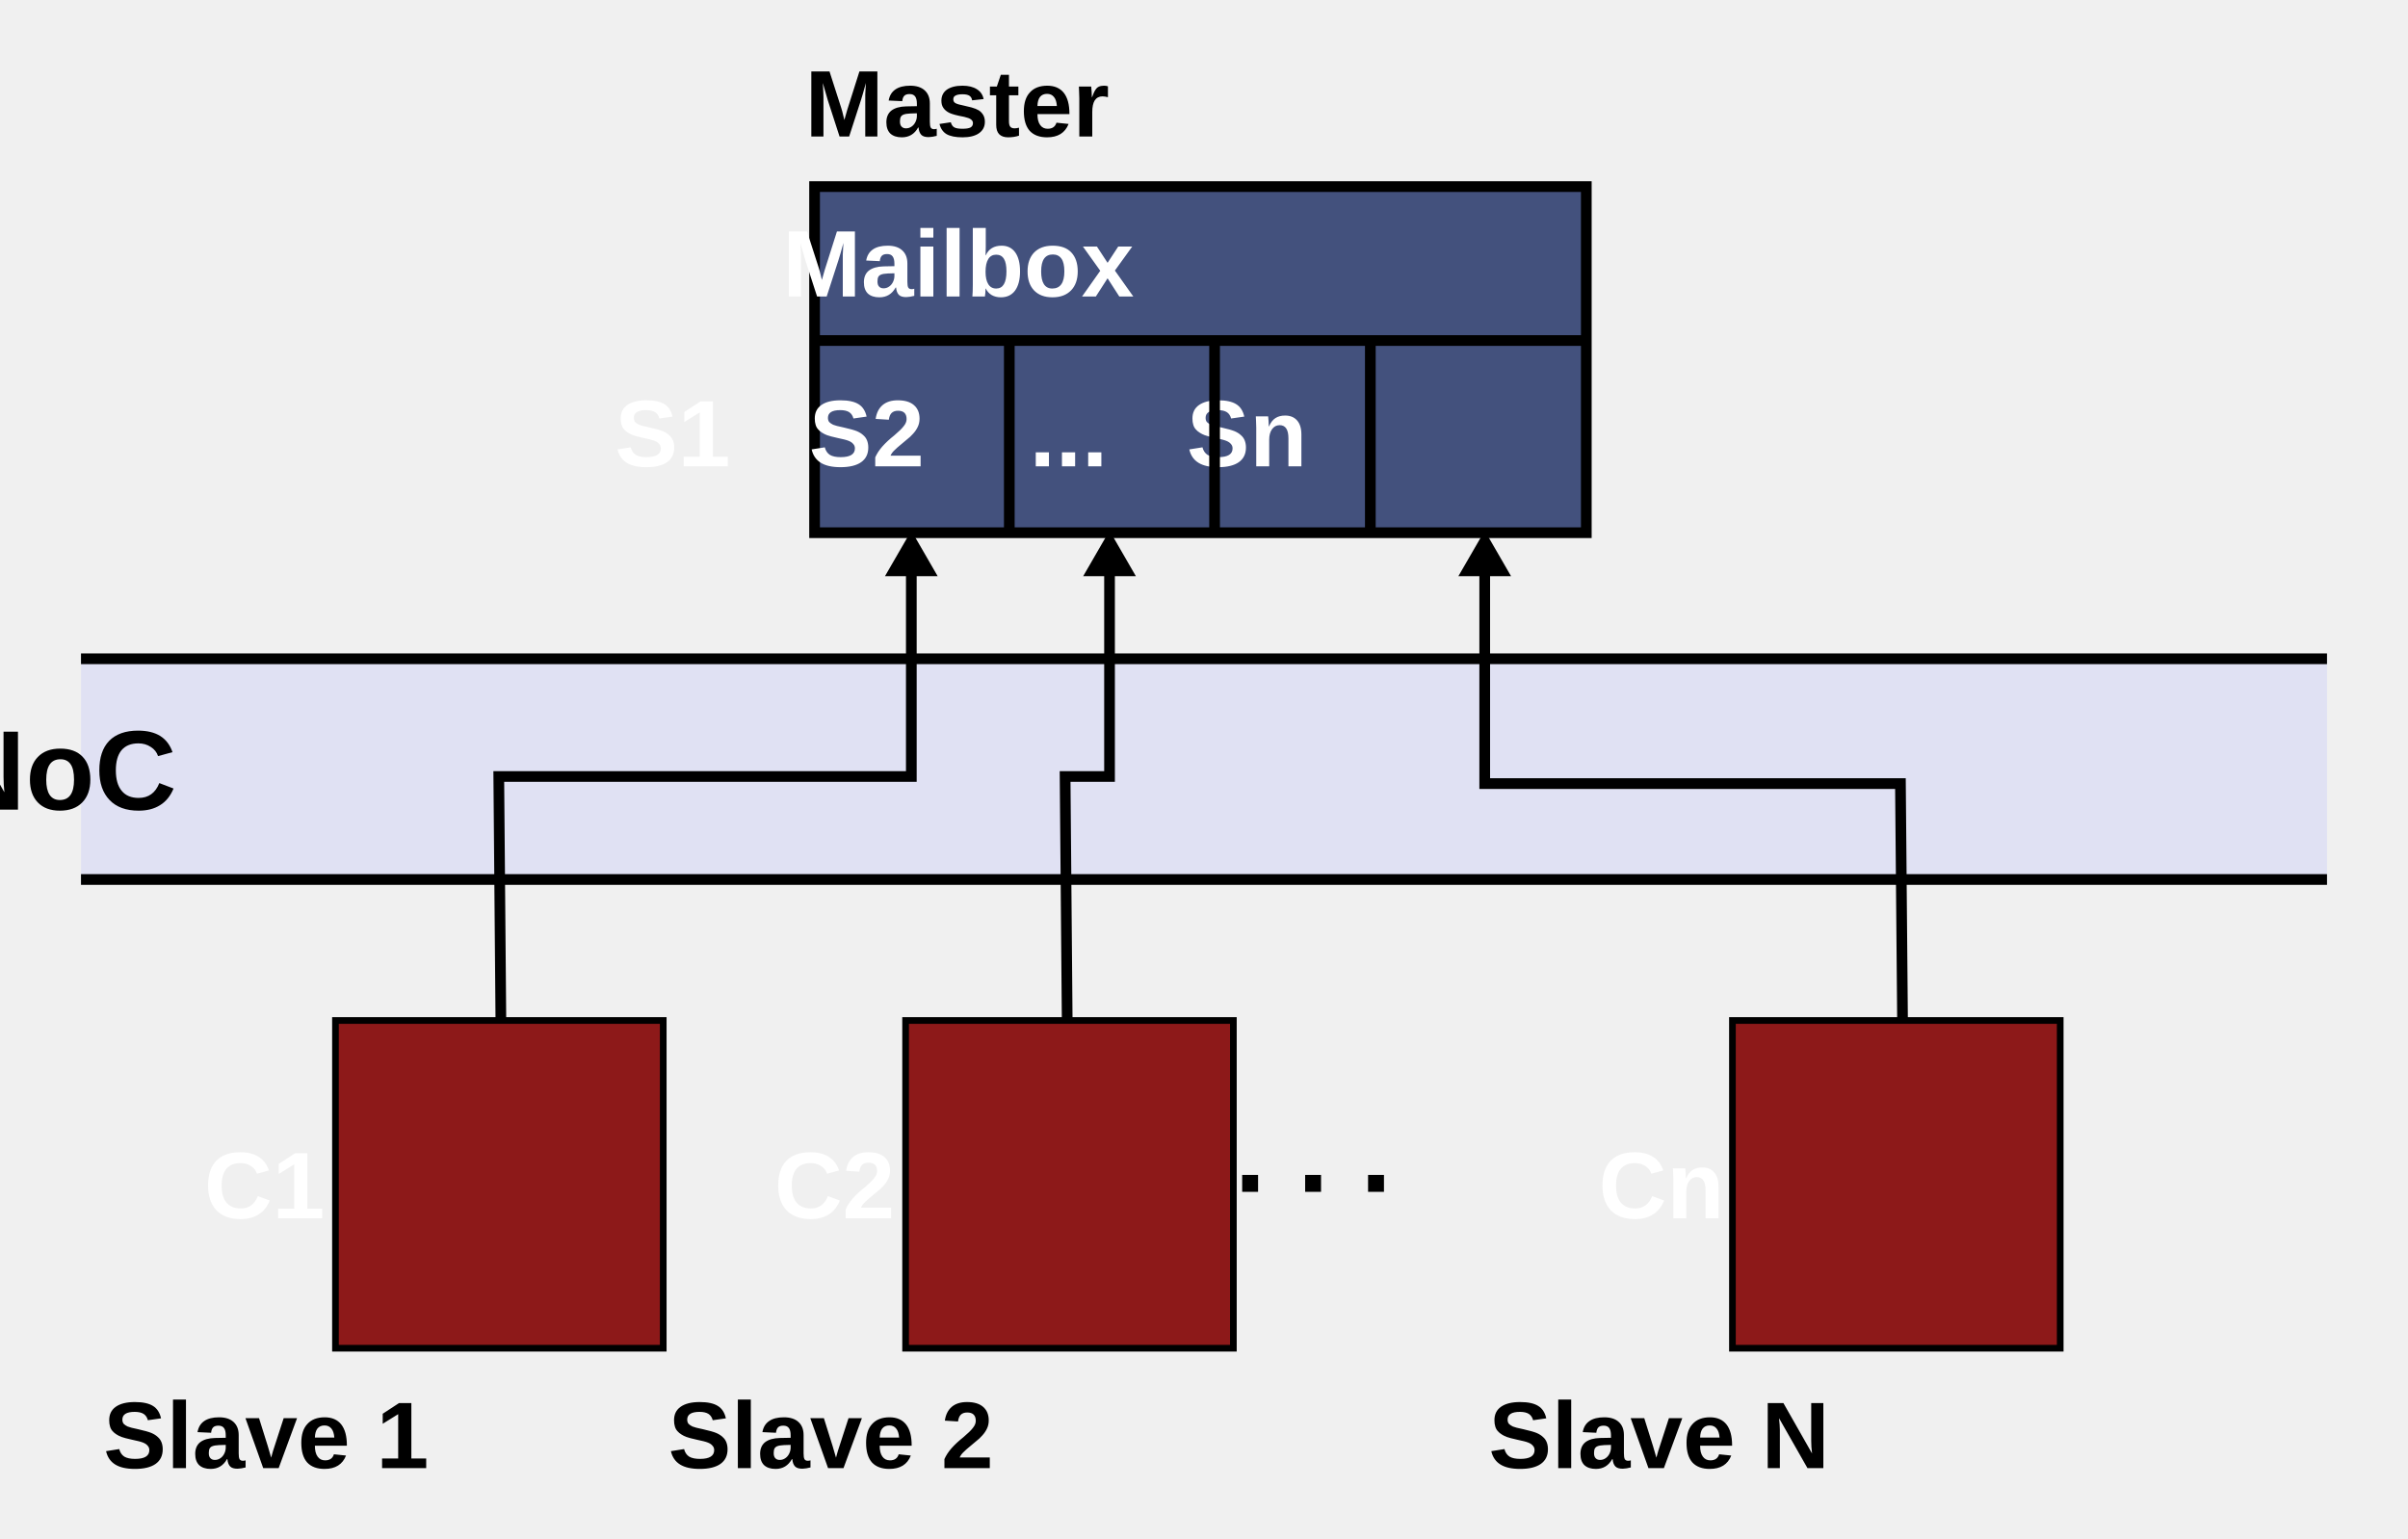
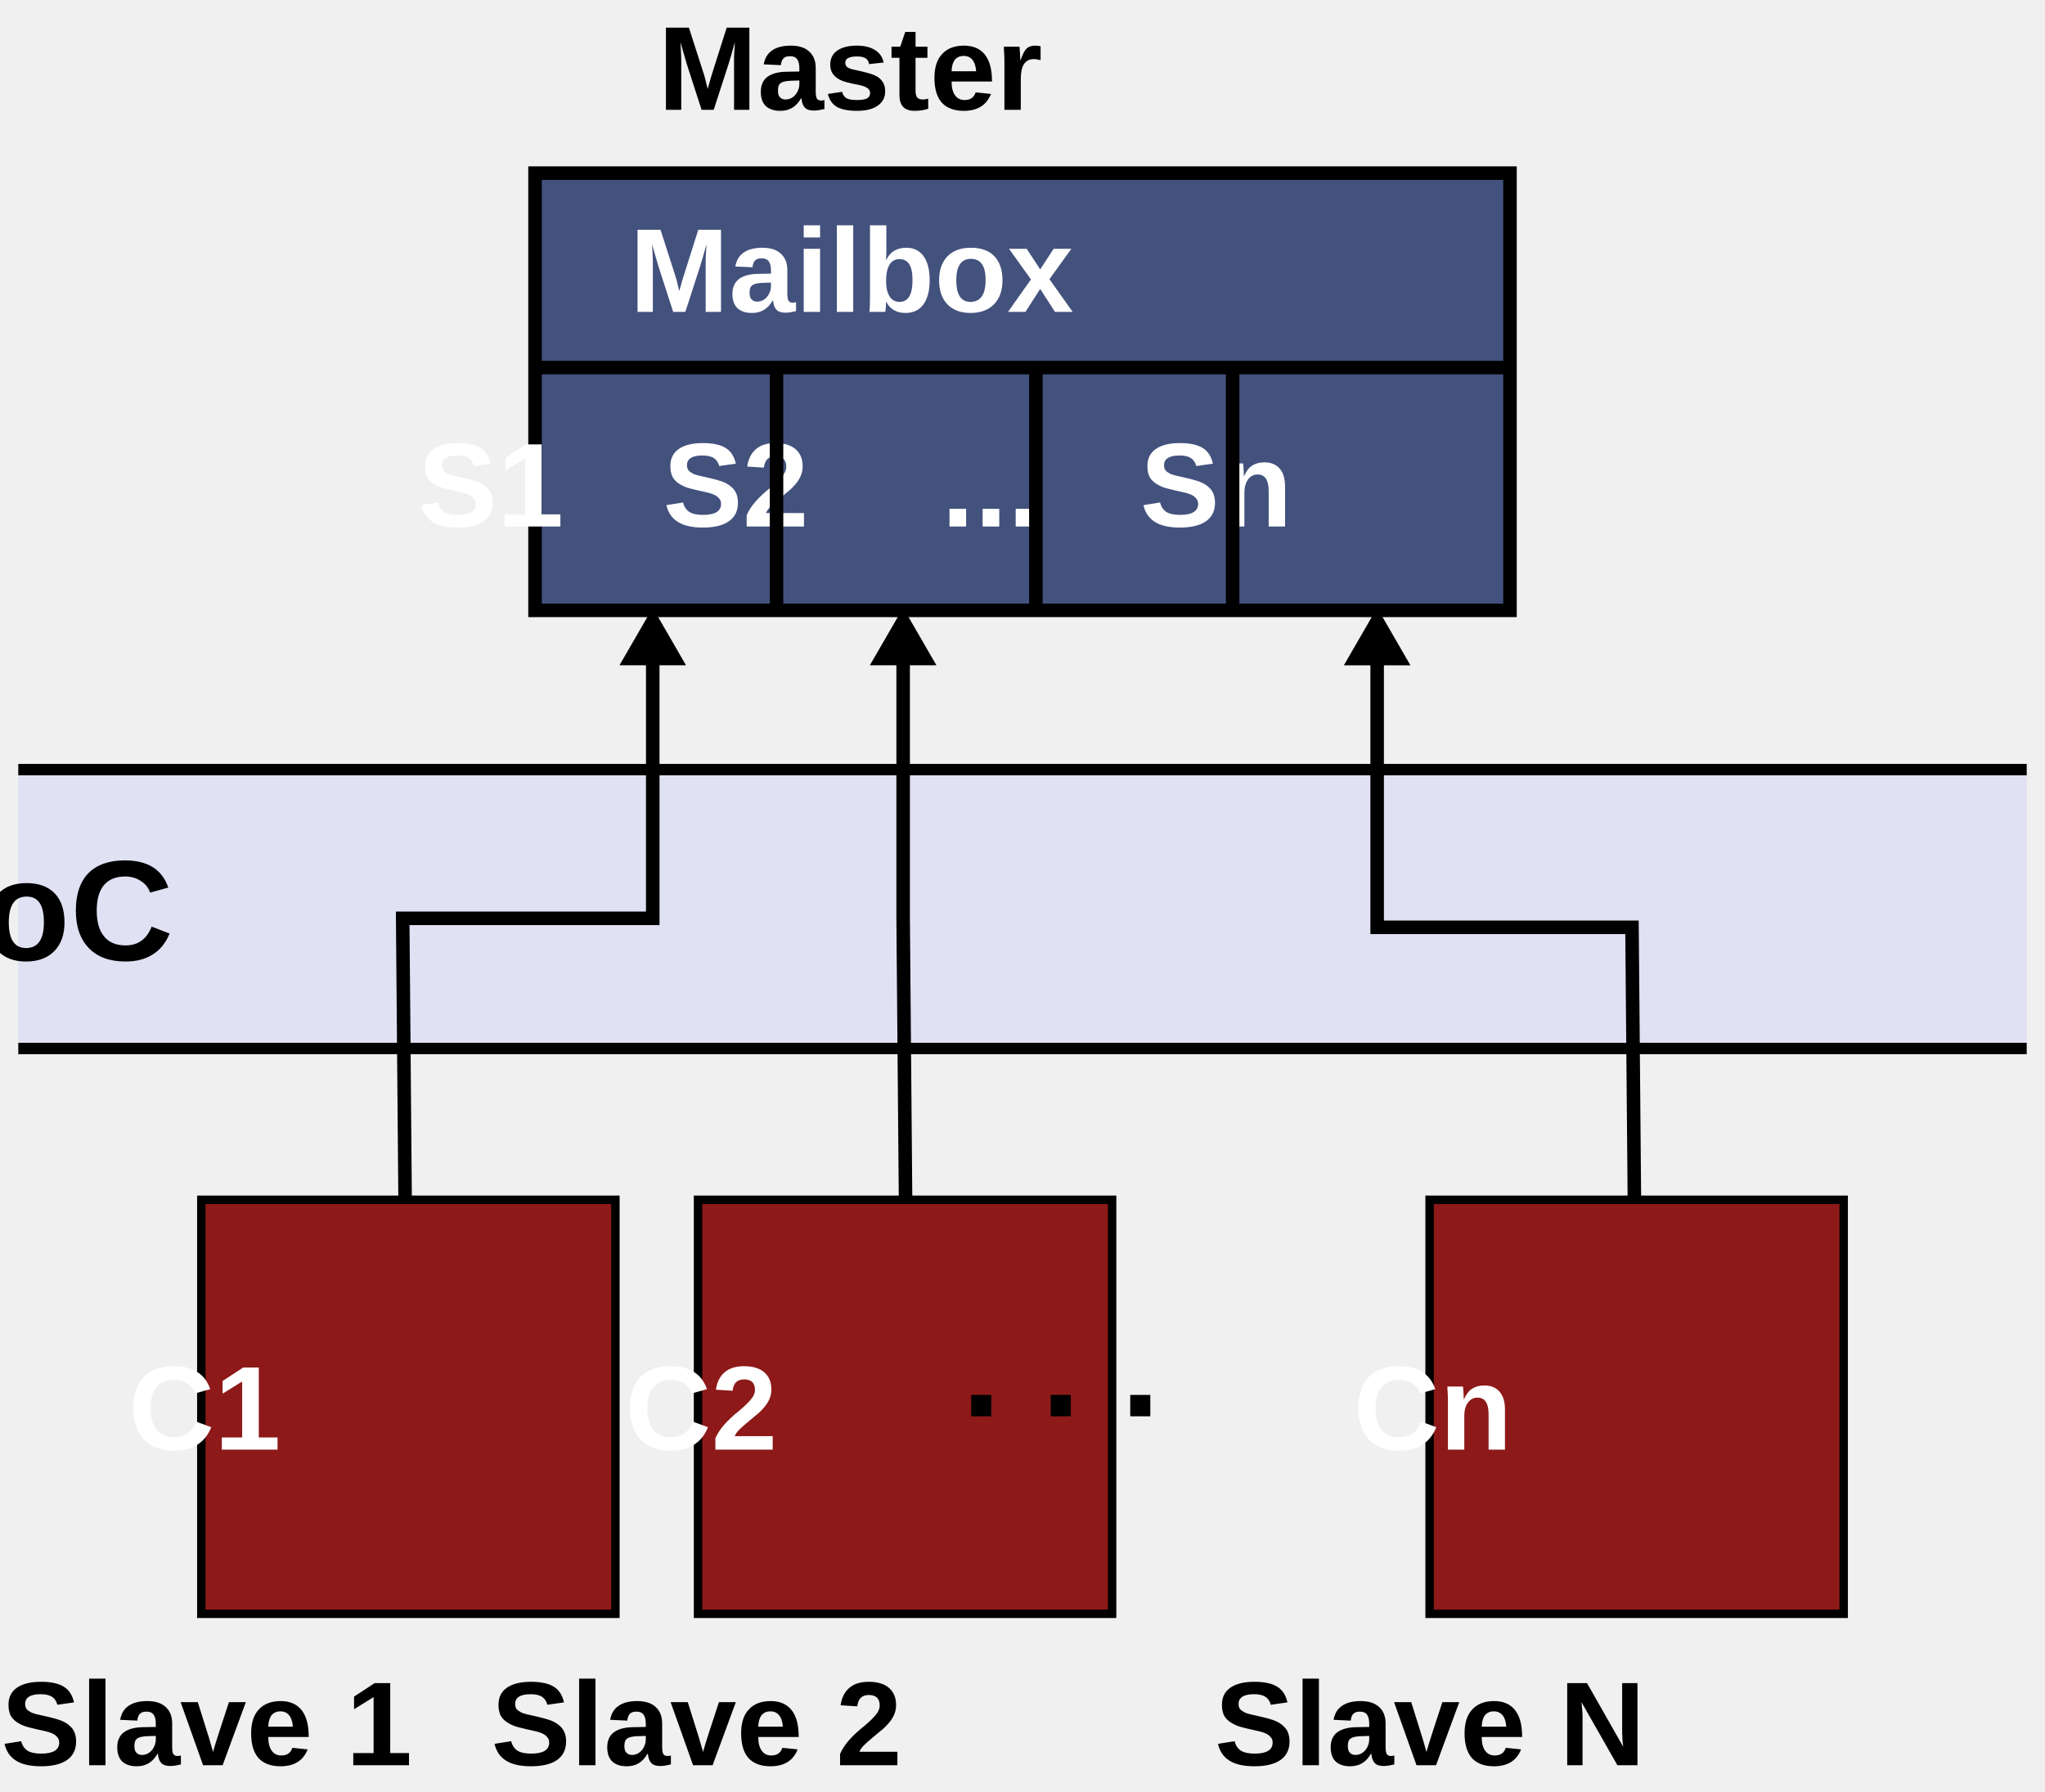
- <svg xmlns="http://www.w3.org/2000/svg" xmlns:ns1="http://www.openswatchbook.org/uri/2009/osb" width="180mm" height="115mm" viewBox="0 0 180 115" version="1.1" id="svg8">
+ <svg xmlns="http://www.w3.org/2000/svg" xmlns:ns1="http://www.openswatchbook.org/uri/2009/osb" width="121mm" height="106mm" viewBox="0 0 121 106" version="1.1" id="svg8">
  <defs id="defs2">
    <marker orient="auto" refY="0" refX="0" id="marker6441" style="overflow:visible">
      <path id="path6439" d="M 0,0 5,-5 -12.5,0 5,5 Z" style="fill:#000000;fill-opacity:1;fill-rule:evenodd;stroke:#000000;stroke-width:1pt;stroke-opacity:1" transform="matrix(0.8,0,0,0.8,10,0)" />
    </marker>
    <marker orient="auto" refY="0" refX="0" id="marker5866" style="overflow:visible">
      <path id="path5864" d="M 5.77,0 -2.88,5 V -5 Z" style="fill:#000000;fill-opacity:1;fill-rule:evenodd;stroke:#000000;stroke-width:1pt;stroke-opacity:1" transform="scale(0.4)" />
    </marker>
    <marker orient="auto" refY="0" refX="0" id="marker5862" style="overflow:visible">
      <path id="path5860" d="M 5.77,0 -2.88,5 V -5 Z" style="fill:#000000;fill-opacity:1;fill-rule:evenodd;stroke:#000000;stroke-width:1pt;stroke-opacity:1" transform="scale(0.4)" />
    </marker>
    <marker orient="auto" refY="0" refX="0" id="marker5858" style="overflow:visible">
      <path id="path5856" d="M 5.77,0 -2.88,5 V -5 Z" style="fill:#000000;fill-opacity:1;fill-rule:evenodd;stroke:#000000;stroke-width:1pt;stroke-opacity:1" transform="scale(0.4)" />
    </marker>
    <marker orient="auto" refY="0" refX="0" id="TriangleOutL" style="overflow:visible">
      <path id="path3096" d="M 5.77,0 -2.88,5 V -5 Z" style="fill:#000000;fill-opacity:1;fill-rule:evenodd;stroke:#000000;stroke-width:1pt;stroke-opacity:1" transform="scale(0.8)" />
    </marker>
    <marker orient="auto" refY="0" refX="0" id="TriangleOutM" style="overflow:visible">
      <path id="path3099" d="M 5.77,0 -2.88,5 V -5 Z" style="fill:#000000;fill-opacity:1;fill-rule:evenodd;stroke:#000000;stroke-width:1pt;stroke-opacity:1" transform="scale(0.4)" />
    </marker>
    <marker orient="auto" refY="0" refX="0" id="marker5850" style="overflow:visible">
      <path id="path5848" d="M 0,0 5,-5 -12.5,0 5,5 Z" style="fill:#000000;fill-opacity:1;fill-rule:evenodd;stroke:#000000;stroke-width:1pt;stroke-opacity:1" transform="matrix(-0.8,0,0,-0.8,-10,0)" />
    </marker>
    <linearGradient id="linearGradient9526" ns1:paint="solid">
      <stop style="stop-color:#ffffff;stop-opacity:1;" offset="0" id="stop9524" />
    </linearGradient>
    <marker style="overflow:visible" id="marker8080" refX="0" refY="0" orient="auto">
      <path transform="scale(0.8)" style="fill:#000000;fill-opacity:1;fill-rule:evenodd;stroke:#000000;stroke-width:1pt;stroke-opacity:1" d="M 5.77,0 -2.88,5 V -5 Z" id="path8078" />
    </marker>
    <marker style="overflow:visible" id="marker7624" refX="0" refY="0" orient="auto">
      <path transform="scale(0.8)" style="fill:#000000;fill-opacity:1;fill-rule:evenodd;stroke:#000000;stroke-width:1pt;stroke-opacity:1" d="M 5.77,0 -2.88,5 V -5 Z" id="path7622" />
    </marker>
    <marker orient="auto" refY="0" refX="0" id="Arrow2Lend" style="overflow:visible">
      <path id="path5519" style="fill:#000000;fill-opacity:1;fill-rule:evenodd;stroke:#000000;stroke-width:0.625;stroke-linejoin:round;stroke-opacity:1" d="M 8.719,4.034 -2.207,0.016 8.719,-4.002 c -1.745,2.372 -1.735,5.617 -6e-7,8.035 z" transform="matrix(-1.1,0,0,-1.1,-1.1,0)" />
    </marker>
    <marker orient="auto" refY="0" refX="0" id="Arrow1Lstart" style="overflow:visible">
      <path id="path5498" d="M 0,0 5,-5 -12.5,0 5,5 Z" style="fill:#000000;fill-opacity:1;fill-rule:evenodd;stroke:#000000;stroke-width:1pt;stroke-opacity:1" transform="matrix(0.8,0,0,0.8,10,0)" />
    </marker>
    <marker orient="auto" refY="0" refX="0" id="Arrow1Lend" style="overflow:visible">
      <path id="path5501" d="M 0,0 5,-5 -12.5,0 5,5 Z" style="fill:#000000;fill-opacity:1;fill-rule:evenodd;stroke:#000000;stroke-width:1pt;stroke-opacity:1" transform="matrix(-0.8,0,0,-0.8,-10,0)" />
    </marker>
    <linearGradient id="linearGradient4715" ns1:paint="solid">
      <stop style="stop-color:#000000;stop-opacity:1;" offset="0" id="stop4713" />
    </linearGradient>
    <linearGradient id="linearGradient4709" ns1:paint="solid">
      <stop style="stop-color:#000000;stop-opacity:1;" offset="0" id="stop4707" />
    </linearGradient>
    <linearGradient id="linearGradient4703" ns1:paint="solid">
      <stop style="stop-color:#000000;stop-opacity:1;" offset="0" id="stop4701" />
    </linearGradient>
    <linearGradient id="linearGradient4627" ns1:paint="solid">
      <stop style="stop-color:#000000;stop-opacity:1;" offset="0" id="stop4625" />
    </linearGradient>
    <marker style="overflow:visible" id="marker3397" refX="0" refY="0" orient="auto">
      <path transform="matrix(0.8,0,0,0.8,10,0)" style="fill:#000000;fill-opacity:1;fill-rule:evenodd;stroke:#000000;stroke-width:1pt;stroke-opacity:1" d="M 0,0 5,-5 -12.5,0 5,5 Z" id="path3395" />
    </marker>
    <marker orient="auto" refY="0" refX="0" id="marker3393" style="overflow:visible">
      <path id="path3391" d="M 0,0 5,-5 -12.5,0 5,5 Z" style="fill:#000000;fill-opacity:1;fill-rule:evenodd;stroke:#000000;stroke-width:1pt;stroke-opacity:1" transform="matrix(0.8,0,0,0.8,10,0)" />
    </marker>
    <marker orient="auto" refY="0" refX="0" id="marker8080-7" style="overflow:visible">
      <path id="path8078-7" d="M 5.77,0 -2.88,5 V -5 Z" style="fill:#000000;fill-opacity:1;fill-rule:evenodd;stroke:#000000;stroke-width:1pt;stroke-opacity:1" transform="scale(0.8)" />
    </marker>
    <marker orient="auto" refY="0" refX="0" id="marker7624-2" style="overflow:visible">
      <path id="path7622-0" d="M 5.77,0 -2.88,5 V -5 Z" style="fill:#000000;fill-opacity:1;fill-rule:evenodd;stroke:#000000;stroke-width:1pt;stroke-opacity:1" transform="scale(0.8)" />
    </marker>
    <marker style="overflow:visible" id="Arrow2Lend-9" refX="0" refY="0" orient="auto">
      <path transform="matrix(-1.1,0,0,-1.1,-1.1,0)" d="M 8.719,4.034 -2.207,0.016 8.719,-4.002 c -1.745,2.372 -1.735,5.617 -6e-7,8.035 z" style="fill:#000000;fill-opacity:1;fill-rule:evenodd;stroke:#000000;stroke-width:0.625;stroke-linejoin:round;stroke-opacity:1" id="path5519-0" />
    </marker>
    <marker style="overflow:visible" id="Arrow1Lstart-7" refX="0" refY="0" orient="auto">
      <path transform="matrix(0.8,0,0,0.8,10,0)" style="fill:#000000;fill-opacity:1;fill-rule:evenodd;stroke:#000000;stroke-width:1pt;stroke-opacity:1" d="M 0,0 5,-5 -12.5,0 5,5 Z" id="path5498-1" />
    </marker>
    <marker style="overflow:visible" id="Arrow1Lend-6" refX="0" refY="0" orient="auto">
      <path transform="matrix(-0.8,0,0,-0.8,-10,0)" style="fill:#000000;fill-opacity:1;fill-rule:evenodd;stroke:#000000;stroke-width:1pt;stroke-opacity:1" d="M 0,0 5,-5 -12.5,0 5,5 Z" id="path5501-0" />
    </marker>
  </defs>
-   <g id="layer1" transform="translate(0,-182)">
-     <g id="g6513" transform="translate(17.23342,-44.60104)">
-       <g id="g5915">
-         <rect style="fill:#e0e1f3;fill-opacity:1;fill-rule:nonzero;stroke:none;stroke-width:1.336;stroke-linecap:butt;stroke-linejoin:miter;stroke-miterlimit:4;stroke-dasharray:none;stroke-opacity:1;paint-order:stroke fill markers" id="rect9512" width="167.892" height="17.201" x="-11.179" y="275.501" />
-         <text xml:space="preserve" style="font-style:normal;font-weight:normal;font-size:10.583px;line-height:1.25;font-family:sans-serif;letter-spacing:0px;word-spacing:0px;fill:#000000;fill-opacity:1;stroke:none;stroke-width:0.265" x="-0.354" y="287.131" id="text9522">
-           <tspan x="-0.354" y="287.131" style="font-style:normal;font-variant:normal;font-weight:bold;font-stretch:normal;font-size:8.467px;font-family:Arial;-inkscape-font-specification:'Arial, Bold';font-variant-ligatures:normal;font-variant-caps:normal;font-variant-numeric:normal;font-feature-settings:normal;text-align:center;writing-mode:lr-tb;text-anchor:middle;fill:#000000;fill-opacity:1;stroke-width:0.265" id="tspan9520">NoC</tspan>
+   <g id="layer1" transform="translate(0,-191)">
+     <g id="g4291" transform="translate(-29.5,5.29375)">
+       <rect y="230.9" x="30.583" height="17.201" width="118.834" id="rect9512" style="fill:#e0e1f3;fill-opacity:1;fill-rule:nonzero;stroke:none;stroke-width:1.124;stroke-linecap:butt;stroke-linejoin:miter;stroke-miterlimit:4;stroke-dasharray:none;stroke-opacity:1;paint-order:stroke fill markers" />
+       <text id="text9522" y="242.53" x="40.692" style="font-style:normal;font-weight:normal;font-size:10.583px;line-height:1.25;font-family:sans-serif;letter-spacing:0px;word-spacing:0px;fill:#000000;fill-opacity:1;stroke:none;stroke-width:0.265" xml:space="preserve">
+         <tspan id="tspan9520" style="font-style:normal;font-variant:normal;font-weight:bold;font-stretch:normal;font-size:8.467px;font-family:Arial;-inkscape-font-specification:'Arial, Bold';font-variant-ligatures:normal;font-variant-caps:normal;font-variant-numeric:normal;font-feature-settings:normal;text-align:center;writing-mode:lr-tb;text-anchor:middle;fill:#000000;fill-opacity:1;stroke-width:0.265" y="242.53" x="40.692">NoC</tspan>
+       </text>
+       <path id="path9532" d="M 30.583,247.751 H 149.417" style="fill:none;stroke:#000000;stroke-width:0.673;stroke-linecap:butt;stroke-linejoin:miter;stroke-miterlimit:4;stroke-dasharray:none;stroke-opacity:1" />
+       <path style="fill:none;stroke:#000000;stroke-width:0.673;stroke-linecap:butt;stroke-linejoin:miter;stroke-miterlimit:4;stroke-dasharray:none;stroke-opacity:1" d="M 30.583,231.249 H 149.417" id="path9534" />
+       <rect y="195.95" x="61.157" height="25.875" width="57.687" id="rect4659" style="fill:#43517d;fill-opacity:1;fill-rule:nonzero;stroke:#000000;stroke-width:0.8;stroke-miterlimit:4;stroke-dasharray:none;stroke-opacity:1" />
+       <text id="text5383" y="192.206" x="89.437" style="font-style:normal;font-weight:normal;font-size:10.583px;line-height:1.25;font-family:sans-serif;letter-spacing:0px;word-spacing:0px;fill:#000000;fill-opacity:1;stroke:none;stroke-width:0.265" xml:space="preserve">
+         <tspan id="tspan5385" style="font-style:normal;font-variant:normal;font-weight:bold;font-stretch:normal;font-size:7.056px;font-family:Arial;-inkscape-font-specification:'Arial, Bold';font-variant-ligatures:normal;font-variant-caps:normal;font-variant-numeric:normal;font-feature-settings:normal;text-align:center;writing-mode:lr-tb;text-anchor:middle;fill:#000000;fill-opacity:1;stroke-width:0.265" y="192.206" x="89.437">Master</tspan>
+       </text>
+       <text id="text15714" y="204.164" x="89.518" style="font-style:normal;font-weight:normal;font-size:10.583px;line-height:1.25;font-family:sans-serif;letter-spacing:0px;word-spacing:0px;fill:#000000;fill-opacity:1;stroke:none;stroke-width:0.265" xml:space="preserve">
+         <tspan id="tspan15712" style="font-style:normal;font-variant:normal;font-weight:bold;font-stretch:normal;font-size:7.056px;font-family:Arial;-inkscape-font-specification:'Arial, Bold';font-variant-ligatures:normal;font-variant-caps:normal;font-variant-numeric:normal;font-feature-settings:normal;text-align:center;writing-mode:lr-tb;text-anchor:middle;fill:#ffffff;fill-opacity:1;stroke-width:0.265" y="204.164" x="89.518">Mailbox</tspan>
+       </text>
+       <text xml:space="preserve" style="font-style:normal;font-weight:normal;font-size:10.583px;line-height:1.25;font-family:sans-serif;letter-spacing:0px;word-spacing:0px;fill:#000000;fill-opacity:1;stroke:none;stroke-width:0.265" x="89.723" y="216.864" id="text15718">
+         <tspan x="89.723" y="216.864" style="font-style:normal;font-variant:normal;font-weight:bold;font-stretch:normal;font-size:7.056px;font-family:Arial;-inkscape-font-specification:'Arial, Bold';font-variant-ligatures:normal;font-variant-caps:normal;font-variant-numeric:normal;font-feature-settings:normal;text-align:center;writing-mode:lr-tb;text-anchor:middle;fill:#ffffff;fill-opacity:1;stroke-width:0.265" id="tspan15716">S1   S2    ...   Sn</tspan>
+       </text>
+       <path style="fill:none;stroke:#000000;stroke-width:0.8;stroke-linecap:butt;stroke-linejoin:miter;stroke-miterlimit:4;stroke-dasharray:none;stroke-opacity:1" d="M 60.89,207.457 H 118.577" id="path5721" />
+       <path style="fill:none;stroke:#000000;stroke-width:0.8;stroke-linecap:butt;stroke-linejoin:miter;stroke-miterlimit:4;stroke-dasharray:none;stroke-opacity:1" d="m 75.446,207.211 v 14.613" id="path5723" />
+       <path id="path5725" d="m 90.792,207.211 v 14.613" style="fill:none;stroke:#000000;stroke-width:0.8;stroke-linecap:butt;stroke-linejoin:miter;stroke-miterlimit:4;stroke-dasharray:none;stroke-opacity:1" />
+       <path style="fill:none;stroke:#000000;stroke-width:0.8;stroke-linecap:butt;stroke-linejoin:miter;stroke-miterlimit:4;stroke-dasharray:none;stroke-opacity:1" d="m 102.433,207.211 v 14.613" id="path5727" />
+       <text id="text5731" y="214.992" x="102.078" style="font-style:normal;font-weight:normal;font-size:10.583px;line-height:1.25;font-family:sans-serif;letter-spacing:0px;word-spacing:0px;fill:#000000;fill-opacity:1;stroke:none;stroke-width:0.265" xml:space="preserve">
+         <tspan style="stroke-width:0.265" y="224.356" x="102.078" id="tspan5729" />
+       </text>
+       <path id="path5835" d="m 53.482,258.167 -0.155,-18.116 h 14.795 v -16.11" style="fill:none;stroke:#000000;stroke-width:0.8;stroke-linecap:butt;stroke-linejoin:miter;stroke-miterlimit:4;stroke-dasharray:none;stroke-opacity:1;marker-end:url(#marker5858)" />
+       <path style="fill:none;stroke:#000000;stroke-width:0.8;stroke-linecap:butt;stroke-linejoin:miter;stroke-miterlimit:4;stroke-dasharray:none;stroke-opacity:1;marker-end:url(#marker5862)" d="m 83.093,258.167 -0.155,-18.116 v 0 -16.11" id="path5840" />
+       <path id="path5846" d="m 126.218,258.167 -0.155,-17.586 h -15.079 v -16.639" style="fill:none;stroke:#000000;stroke-width:0.8;stroke-linecap:butt;stroke-linejoin:miter;stroke-miterlimit:4;stroke-dasharray:none;stroke-opacity:1;marker-end:url(#marker5866)" />
+       <g transform="translate(-15.41425,-1.5875)" id="g4250">
+         <rect y="258.292" x="56.826" height="24.501" width="24.501" id="rect15732" style="fill:#8d1919;fill-opacity:1;fill-rule:nonzero;stroke:#000000;stroke-width:0.499;stroke-miterlimit:4;stroke-dasharray:none;stroke-opacity:1" />
+         <text xml:space="preserve" style="font-style:normal;font-weight:normal;font-size:10.583px;line-height:1.25;font-family:sans-serif;letter-spacing:0px;word-spacing:0px;fill:#000000;fill-opacity:1;stroke:none;stroke-width:0.265" x="69.402" y="273.078" id="text15740">
+           <tspan x="69.402" y="273.078" style="font-style:normal;font-variant:normal;font-weight:bold;font-stretch:normal;font-size:7.056px;font-family:Arial;-inkscape-font-specification:'Arial, Bold';font-variant-ligatures:normal;font-variant-caps:normal;font-variant-numeric:normal;font-feature-settings:normal;text-align:center;writing-mode:lr-tb;text-anchor:middle;fill:#ffffff;fill-opacity:1;stroke-width:0.265" id="tspan15738">C1</tspan>
        </text>
-         <path style="fill:none;stroke:#000000;stroke-width:0.8;stroke-linecap:butt;stroke-linejoin:miter;stroke-miterlimit:4;stroke-dasharray:none;stroke-opacity:1" d="M -11.179,292.352 H 156.712" id="path9532" />
-         <path id="path9534" d="M -11.179,275.851 H 156.712" style="fill:none;stroke:#000000;stroke-width:0.8;stroke-linecap:butt;stroke-linejoin:miter;stroke-miterlimit:4;stroke-dasharray:none;stroke-opacity:1" />
-         <g id="g5833">
-           <g id="g5770">
-             <rect y="302.893" x="7.843" height="24.501" width="24.501" id="rect15732" style="fill:#8d1919;fill-opacity:1;fill-rule:nonzero;stroke:#000000;stroke-width:0.499;stroke-miterlimit:4;stroke-dasharray:none;stroke-opacity:1" />
-             <text xml:space="preserve" style="font-style:normal;font-weight:normal;font-size:10.583px;line-height:1.25;font-family:sans-serif;letter-spacing:0px;word-spacing:0px;fill:#000000;fill-opacity:1;stroke:none;stroke-width:0.265" x="20.419" y="317.679" id="text15740">
-               <tspan x="20.419" y="317.679" style="font-style:normal;font-variant:normal;font-weight:bold;font-stretch:normal;font-size:7.056px;font-family:Arial;-inkscape-font-specification:'Arial, Bold';font-variant-ligatures:normal;font-variant-caps:normal;font-variant-numeric:normal;font-feature-settings:normal;text-align:center;writing-mode:lr-tb;text-anchor:middle;fill:#ffffff;fill-opacity:1;stroke-width:0.265" id="tspan15738">C1</tspan>
-             </text>
-             <text id="text15760" y="336.356" x="20.541" style="font-style:normal;font-weight:normal;font-size:10.583px;line-height:1.25;font-family:sans-serif;letter-spacing:0px;word-spacing:0px;fill:#000000;fill-opacity:1;stroke:none;stroke-width:0.265" xml:space="preserve">
-               <tspan id="tspan15758" style="font-style:normal;font-variant:normal;font-weight:bold;font-stretch:normal;font-size:7.056px;font-family:Arial;-inkscape-font-specification:'Arial, Bold';font-variant-ligatures:normal;font-variant-caps:normal;font-variant-numeric:normal;font-feature-settings:normal;text-align:center;writing-mode:lr-tb;text-anchor:middle;fill:#000000;fill-opacity:1;stroke-width:0.265" y="336.356" x="20.541">Slave 1</tspan>
-             </text>
-           </g>
-           <g id="g5799">
-             <rect style="fill:#43517d;fill-opacity:1;fill-rule:nonzero;stroke:#000000;stroke-width:0.8;stroke-miterlimit:4;stroke-dasharray:none;stroke-opacity:1" id="rect4659" width="57.687" height="25.875" x="43.657" y="240.551" />
-             <text xml:space="preserve" style="font-style:normal;font-weight:normal;font-size:10.583px;line-height:1.25;font-family:sans-serif;letter-spacing:0px;word-spacing:0px;fill:#000000;fill-opacity:1;stroke:none;stroke-width:0.265" x="72.204" y="236.807" id="text5383">
-               <tspan x="72.204" y="236.807" style="font-style:normal;font-variant:normal;font-weight:bold;font-stretch:normal;font-size:7.056px;font-family:Arial;-inkscape-font-specification:'Arial, Bold';font-variant-ligatures:normal;font-variant-caps:normal;font-variant-numeric:normal;font-feature-settings:normal;text-align:center;writing-mode:lr-tb;text-anchor:middle;fill:#000000;fill-opacity:1;stroke-width:0.265" id="tspan5385">Master</tspan>
-             </text>
-             <text xml:space="preserve" style="font-style:normal;font-weight:normal;font-size:10.583px;line-height:1.25;font-family:sans-serif;letter-spacing:0px;word-spacing:0px;fill:#000000;fill-opacity:1;stroke:none;stroke-width:0.265" x="72.285" y="248.765" id="text15714">
-               <tspan x="72.285" y="248.765" style="font-style:normal;font-variant:normal;font-weight:bold;font-stretch:normal;font-size:7.056px;font-family:Arial;-inkscape-font-specification:'Arial, Bold';font-variant-ligatures:normal;font-variant-caps:normal;font-variant-numeric:normal;font-feature-settings:normal;text-align:center;writing-mode:lr-tb;text-anchor:middle;fill:#ffffff;fill-opacity:1;stroke-width:0.265" id="tspan15712">Mailbox</tspan>
-             </text>
-             <text id="text15718" y="261.465" x="72.49" style="font-style:normal;font-weight:normal;font-size:10.583px;line-height:1.25;font-family:sans-serif;letter-spacing:0px;word-spacing:0px;fill:#000000;fill-opacity:1;stroke:none;stroke-width:0.265" xml:space="preserve">
-               <tspan id="tspan15716" style="font-style:normal;font-variant:normal;font-weight:bold;font-stretch:normal;font-size:7.056px;font-family:Arial;-inkscape-font-specification:'Arial, Bold';font-variant-ligatures:normal;font-variant-caps:normal;font-variant-numeric:normal;font-feature-settings:normal;text-align:center;writing-mode:lr-tb;text-anchor:middle;fill:#ffffff;fill-opacity:1;stroke-width:0.265" y="261.465" x="72.49">S1   S2    ...   Sn</tspan>
-             </text>
-             <path id="path5721" d="M 43.657,252.059 H 101.343" style="fill:none;stroke:#000000;stroke-width:0.8;stroke-linecap:butt;stroke-linejoin:miter;stroke-miterlimit:4;stroke-dasharray:none;stroke-opacity:1" />
-             <path id="path5723" d="m 58.213,251.812 v 14.613" style="fill:none;stroke:#000000;stroke-width:0.8;stroke-linecap:butt;stroke-linejoin:miter;stroke-miterlimit:4;stroke-dasharray:none;stroke-opacity:1" />
-             <path style="fill:none;stroke:#000000;stroke-width:0.8;stroke-linecap:butt;stroke-linejoin:miter;stroke-miterlimit:4;stroke-dasharray:none;stroke-opacity:1" d="m 73.558,251.812 v 14.613" id="path5725" />
-             <path id="path5727" d="m 85.2,251.812 v 14.613" style="fill:none;stroke:#000000;stroke-width:0.8;stroke-linecap:butt;stroke-linejoin:miter;stroke-miterlimit:4;stroke-dasharray:none;stroke-opacity:1" />
-             <text xml:space="preserve" style="font-style:normal;font-weight:normal;font-size:10.583px;line-height:1.25;font-family:sans-serif;letter-spacing:0px;word-spacing:0px;fill:#000000;fill-opacity:1;stroke:none;stroke-width:0.265" x="84.845" y="259.593" id="text5731">
-               <tspan id="tspan5729" x="84.845" y="268.957" style="stroke-width:0.265" />
-             </text>
-           </g>
-           <g id="g5777">
-             <text xml:space="preserve" style="font-style:normal;font-weight:normal;font-size:10.583px;line-height:1.25;font-family:sans-serif;letter-spacing:0px;word-spacing:0px;fill:#000000;fill-opacity:1;stroke:none;stroke-width:0.265" x="62.763" y="336.356" id="text5741">
-               <tspan x="62.763" y="336.356" style="font-style:normal;font-variant:normal;font-weight:bold;font-stretch:normal;font-size:7.056px;font-family:Arial;-inkscape-font-specification:'Arial, Bold';font-variant-ligatures:normal;font-variant-caps:normal;font-variant-numeric:normal;font-feature-settings:normal;text-align:center;writing-mode:lr-tb;text-anchor:middle;fill:#000000;fill-opacity:1;stroke-width:0.265" id="tspan5739">Slave 2</tspan>
-             </text>
-             <rect style="fill:#8d1919;fill-opacity:1;fill-rule:nonzero;stroke:#000000;stroke-width:0.499;stroke-miterlimit:4;stroke-dasharray:none;stroke-opacity:1" id="rect5753" width="24.501" height="24.501" x="50.461" y="302.893" />
-             <text id="text5757" y="317.679" x="63.037" style="font-style:normal;font-weight:normal;font-size:10.583px;line-height:1.25;font-family:sans-serif;letter-spacing:0px;word-spacing:0px;fill:#000000;fill-opacity:1;stroke:none;stroke-width:0.265" xml:space="preserve">
-               <tspan id="tspan5755" style="font-style:normal;font-variant:normal;font-weight:bold;font-stretch:normal;font-size:7.056px;font-family:Arial;-inkscape-font-specification:'Arial, Bold';font-variant-ligatures:normal;font-variant-caps:normal;font-variant-numeric:normal;font-feature-settings:normal;text-align:center;writing-mode:lr-tb;text-anchor:middle;fill:#ffffff;fill-opacity:1;stroke-width:0.265" y="317.679" x="63.037">C2</tspan>
-             </text>
-           </g>
-           <g id="g5784">
-             <text id="text5751" y="336.356" x="124.675" style="font-style:normal;font-weight:normal;font-size:10.583px;line-height:1.25;font-family:sans-serif;letter-spacing:0px;word-spacing:0px;fill:#000000;fill-opacity:1;stroke:none;stroke-width:0.265" xml:space="preserve">
-               <tspan id="tspan5749" style="font-style:normal;font-variant:normal;font-weight:bold;font-stretch:normal;font-size:7.056px;font-family:Arial;-inkscape-font-specification:'Arial, Bold';font-variant-ligatures:normal;font-variant-caps:normal;font-variant-numeric:normal;font-feature-settings:normal;text-align:center;writing-mode:lr-tb;text-anchor:middle;fill:#000000;fill-opacity:1;stroke-width:0.265" y="336.356" x="124.675">Slave N</tspan>
-             </text>
-             <rect y="302.893" x="112.268" height="24.501" width="24.501" id="rect5759" style="fill:#8d1919;fill-opacity:1;fill-rule:nonzero;stroke:#000000;stroke-width:0.499;stroke-miterlimit:4;stroke-dasharray:none;stroke-opacity:1" />
-             <text xml:space="preserve" style="font-style:normal;font-weight:normal;font-size:10.583px;line-height:1.25;font-family:sans-serif;letter-spacing:0px;word-spacing:0px;fill:#000000;fill-opacity:1;stroke:none;stroke-width:0.265" x="124.844" y="317.679" id="text5763">
-               <tspan x="124.844" y="317.679" style="font-style:normal;font-variant:normal;font-weight:bold;font-stretch:normal;font-size:7.056px;font-family:Arial;-inkscape-font-specification:'Arial, Bold';font-variant-ligatures:normal;font-variant-caps:normal;font-variant-numeric:normal;font-feature-settings:normal;text-align:center;writing-mode:lr-tb;text-anchor:middle;fill:#ffffff;fill-opacity:1;stroke-width:0.265" id="tspan5761">Cn</tspan>
-             </text>
-           </g>
-         </g>
-         <path style="fill:none;stroke:#000000;stroke-width:0.8;stroke-linecap:butt;stroke-linejoin:miter;stroke-miterlimit:4;stroke-dasharray:none;stroke-opacity:1;marker-end:url(#marker5858)" d="m 20.206,302.768 -0.155,-18.116 h 30.838 v -16.11" id="path5835" />
-         <path id="path5840" d="m 62.539,302.768 -0.155,-18.116 h 3.321 v -16.11" style="fill:none;stroke:#000000;stroke-width:0.8;stroke-linecap:butt;stroke-linejoin:miter;stroke-miterlimit:4;stroke-dasharray:none;stroke-opacity:1;marker-end:url(#marker5862)" />
-         <path style="fill:none;stroke:#000000;stroke-width:0.8;stroke-linecap:butt;stroke-linejoin:miter;stroke-miterlimit:4;stroke-dasharray:none;stroke-opacity:1;marker-end:url(#marker5866)" d="m 124.981,302.768 -0.155,-17.586 H 93.751 v -16.639" id="path5846" />
-         <text id="text5870" y="315.706" x="93.309" style="font-style:normal;font-weight:normal;font-size:10.583px;line-height:1.25;font-family:sans-serif;letter-spacing:0px;word-spacing:0px;fill:#000000;fill-opacity:1;stroke:none;stroke-width:0.265" xml:space="preserve">
-           <tspan id="tspan5868" style="font-style:normal;font-variant:normal;font-weight:bold;font-stretch:normal;font-size:8.467px;font-family:Arial;-inkscape-font-specification:'Arial, Bold';font-variant-ligatures:normal;font-variant-caps:normal;font-variant-numeric:normal;font-feature-settings:normal;text-align:center;writing-mode:lr-tb;text-anchor:middle;fill:#000000;fill-opacity:1;stroke-width:0.265" y="315.706" x="93.309">. . .</tspan>
+         <text id="text15760" y="291.755" x="69.524" style="font-style:normal;font-weight:normal;font-size:10.583px;line-height:1.25;font-family:sans-serif;letter-spacing:0px;word-spacing:0px;fill:#000000;fill-opacity:1;stroke:none;stroke-width:0.265" xml:space="preserve">
+           <tspan id="tspan15758" style="font-style:normal;font-variant:normal;font-weight:bold;font-stretch:normal;font-size:7.056px;font-family:Arial;-inkscape-font-specification:'Arial, Bold';font-variant-ligatures:normal;font-variant-caps:normal;font-variant-numeric:normal;font-feature-settings:normal;text-align:center;writing-mode:lr-tb;text-anchor:middle;fill:#000000;fill-opacity:1;stroke-width:0.265" y="291.755" x="69.524">Slave 1</tspan>
+         </text>
+         <text xml:space="preserve" style="font-style:normal;font-weight:normal;font-size:10.583px;line-height:1.25;font-family:sans-serif;letter-spacing:0px;word-spacing:0px;fill:#000000;fill-opacity:1;stroke:none;stroke-width:0.265" x="98.517" y="291.755" id="text5741">
+           <tspan x="98.517" y="291.755" style="font-style:normal;font-variant:normal;font-weight:bold;font-stretch:normal;font-size:7.056px;font-family:Arial;-inkscape-font-specification:'Arial, Bold';font-variant-ligatures:normal;font-variant-caps:normal;font-variant-numeric:normal;font-feature-settings:normal;text-align:center;writing-mode:lr-tb;text-anchor:middle;fill:#000000;fill-opacity:1;stroke-width:0.265" id="tspan5739">Slave 2</tspan>
+         </text>
+         <rect style="fill:#8d1919;fill-opacity:1;fill-rule:nonzero;stroke:#000000;stroke-width:0.499;stroke-miterlimit:4;stroke-dasharray:none;stroke-opacity:1" id="rect5753" width="24.501" height="24.501" x="86.215" y="258.292" />
+         <text id="text5757" y="273.078" x="98.791" style="font-style:normal;font-weight:normal;font-size:10.583px;line-height:1.25;font-family:sans-serif;letter-spacing:0px;word-spacing:0px;fill:#000000;fill-opacity:1;stroke:none;stroke-width:0.265" xml:space="preserve">
+           <tspan id="tspan5755" style="font-style:normal;font-variant:normal;font-weight:bold;font-stretch:normal;font-size:7.056px;font-family:Arial;-inkscape-font-specification:'Arial, Bold';font-variant-ligatures:normal;font-variant-caps:normal;font-variant-numeric:normal;font-feature-settings:normal;text-align:center;writing-mode:lr-tb;text-anchor:middle;fill:#ffffff;fill-opacity:1;stroke-width:0.265" y="273.078" x="98.791">C2</tspan>
+         </text>
+         <text id="text5751" y="291.755" x="141.909" style="font-style:normal;font-weight:normal;font-size:10.583px;line-height:1.25;font-family:sans-serif;letter-spacing:0px;word-spacing:0px;fill:#000000;fill-opacity:1;stroke:none;stroke-width:0.265" xml:space="preserve">
+           <tspan id="tspan5749" style="font-style:normal;font-variant:normal;font-weight:bold;font-stretch:normal;font-size:7.056px;font-family:Arial;-inkscape-font-specification:'Arial, Bold';font-variant-ligatures:normal;font-variant-caps:normal;font-variant-numeric:normal;font-feature-settings:normal;text-align:center;writing-mode:lr-tb;text-anchor:middle;fill:#000000;fill-opacity:1;stroke-width:0.265" y="291.755" x="141.909">Slave N</tspan>
+         </text>
+         <rect y="258.292" x="129.502" height="24.501" width="24.501" id="rect5759" style="fill:#8d1919;fill-opacity:1;fill-rule:nonzero;stroke:#000000;stroke-width:0.499;stroke-miterlimit:4;stroke-dasharray:none;stroke-opacity:1" />
+         <text xml:space="preserve" style="font-style:normal;font-weight:normal;font-size:10.583px;line-height:1.25;font-family:sans-serif;letter-spacing:0px;word-spacing:0px;fill:#000000;fill-opacity:1;stroke:none;stroke-width:0.265" x="142.077" y="273.078" id="text5763">
+           <tspan x="142.077" y="273.078" style="font-style:normal;font-variant:normal;font-weight:bold;font-stretch:normal;font-size:7.056px;font-family:Arial;-inkscape-font-specification:'Arial, Bold';font-variant-ligatures:normal;font-variant-caps:normal;font-variant-numeric:normal;font-feature-settings:normal;text-align:center;writing-mode:lr-tb;text-anchor:middle;fill:#ffffff;fill-opacity:1;stroke-width:0.265" id="tspan5761">Cn</tspan>
+         </text>
+         <text id="text5870" y="271.105" x="120.067" style="font-style:normal;font-weight:normal;font-size:10.583px;line-height:1.25;font-family:sans-serif;letter-spacing:0px;word-spacing:0px;fill:#000000;fill-opacity:1;stroke:none;stroke-width:0.265" xml:space="preserve">
+           <tspan id="tspan5868" style="font-style:normal;font-variant:normal;font-weight:bold;font-stretch:normal;font-size:8.467px;font-family:Arial;-inkscape-font-specification:'Arial, Bold';font-variant-ligatures:normal;font-variant-caps:normal;font-variant-numeric:normal;font-feature-settings:normal;text-align:center;writing-mode:lr-tb;text-anchor:middle;fill:#000000;fill-opacity:1;stroke-width:0.265" y="271.105" x="120.067">. . .</tspan>
        </text>
      </g>
    </g>
  </g>
</svg>
